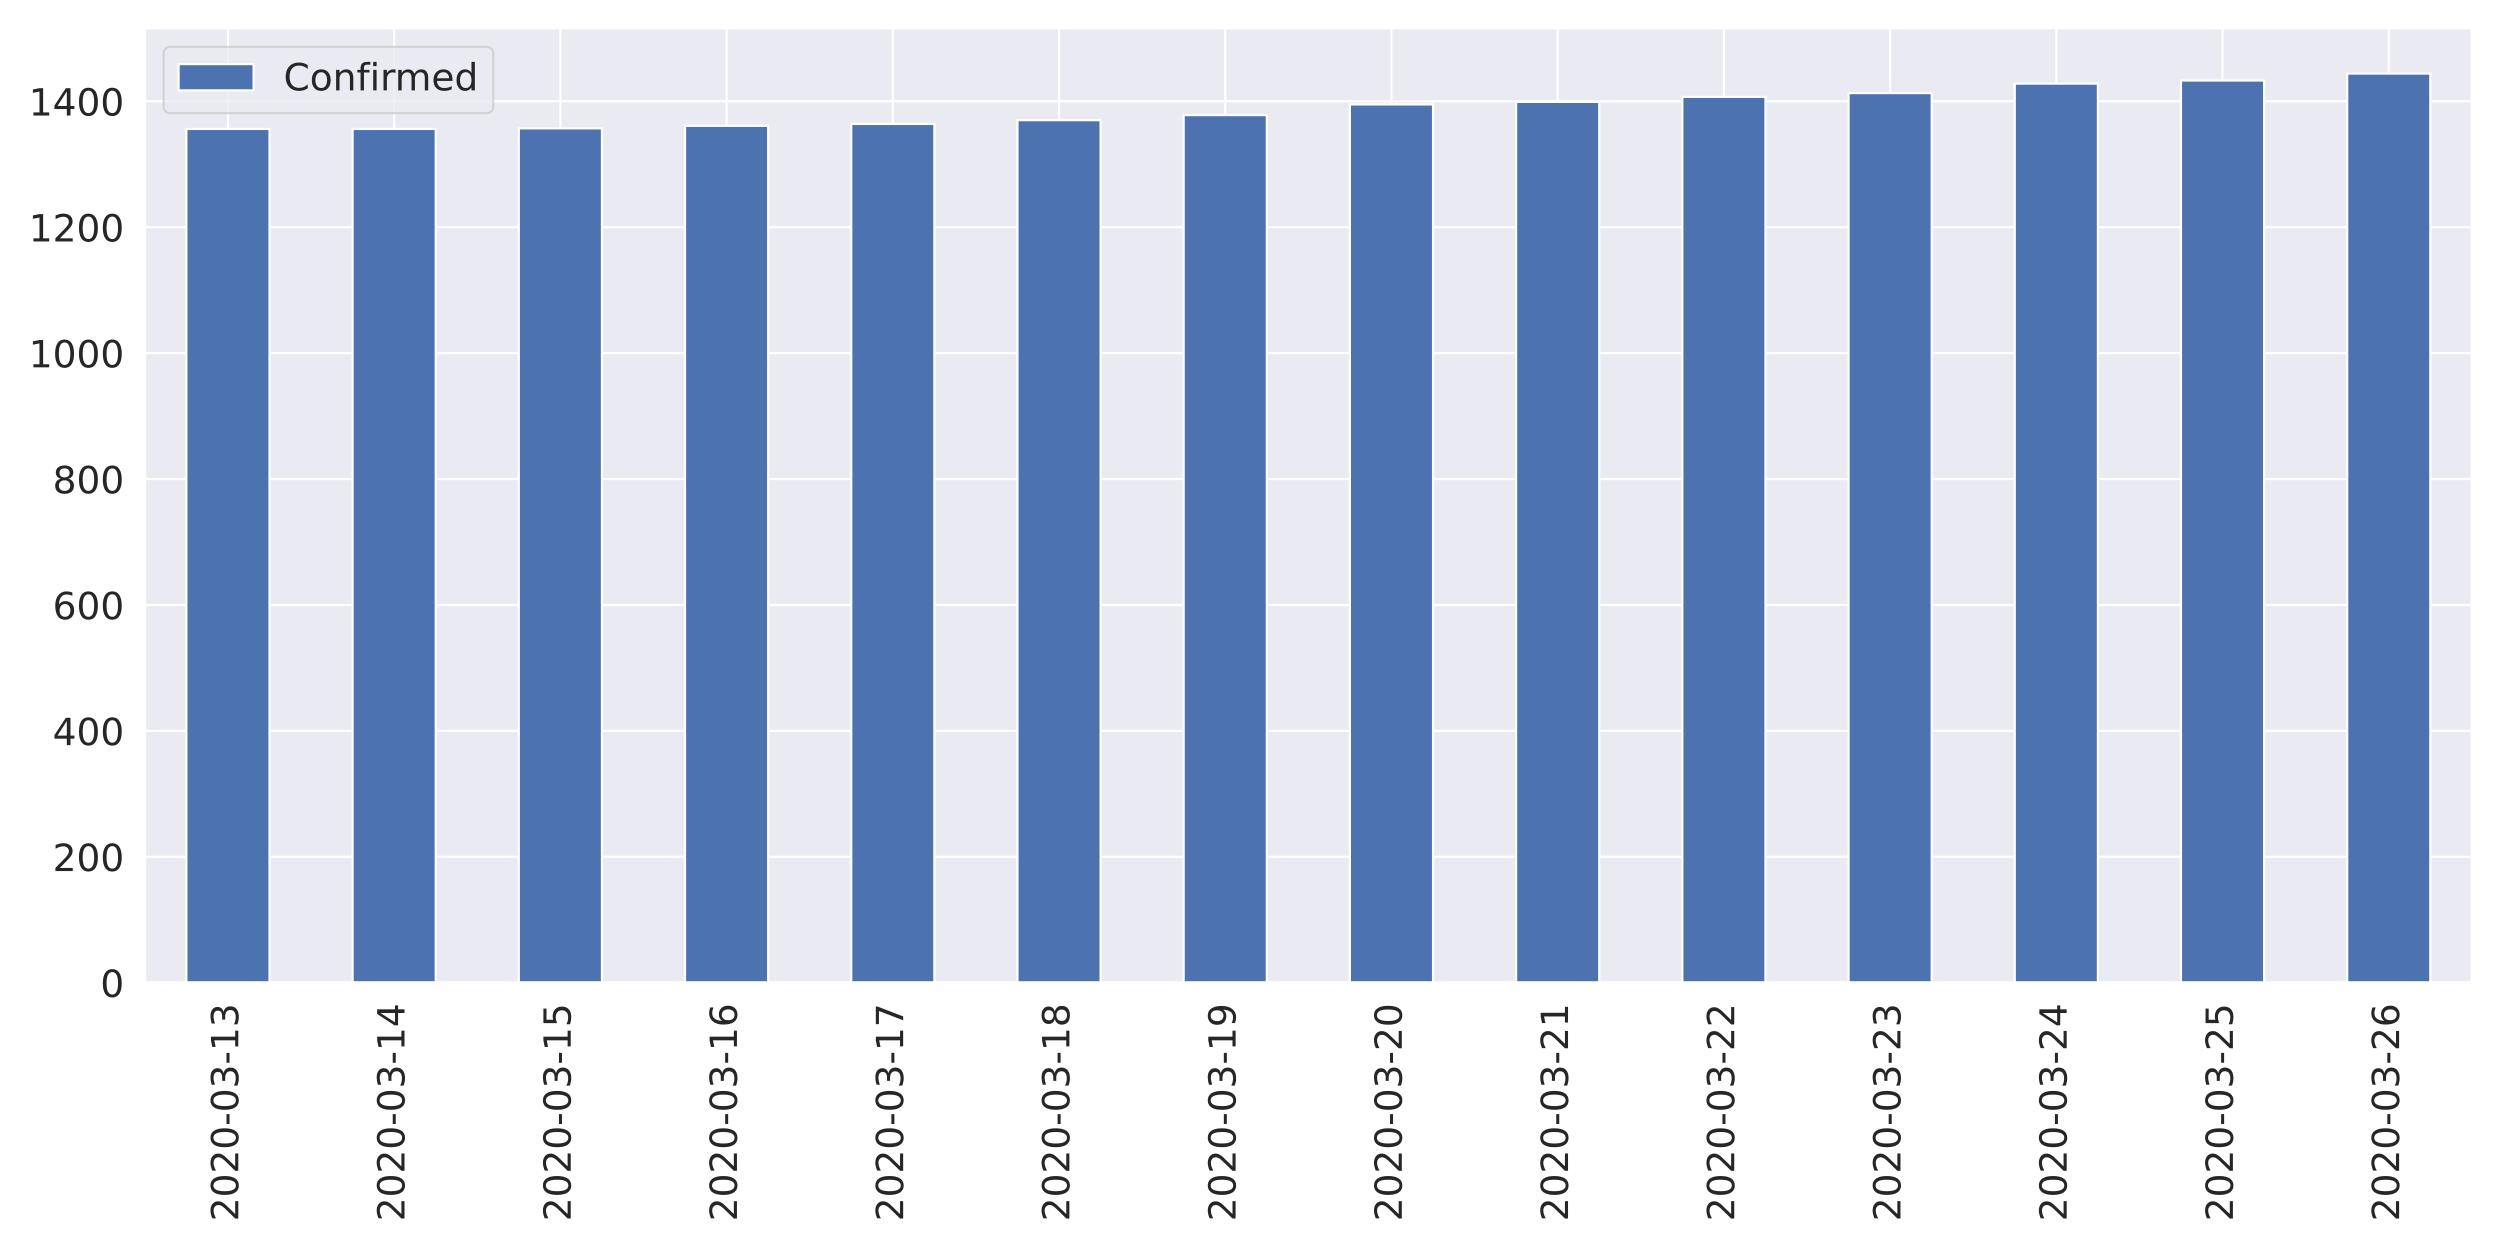
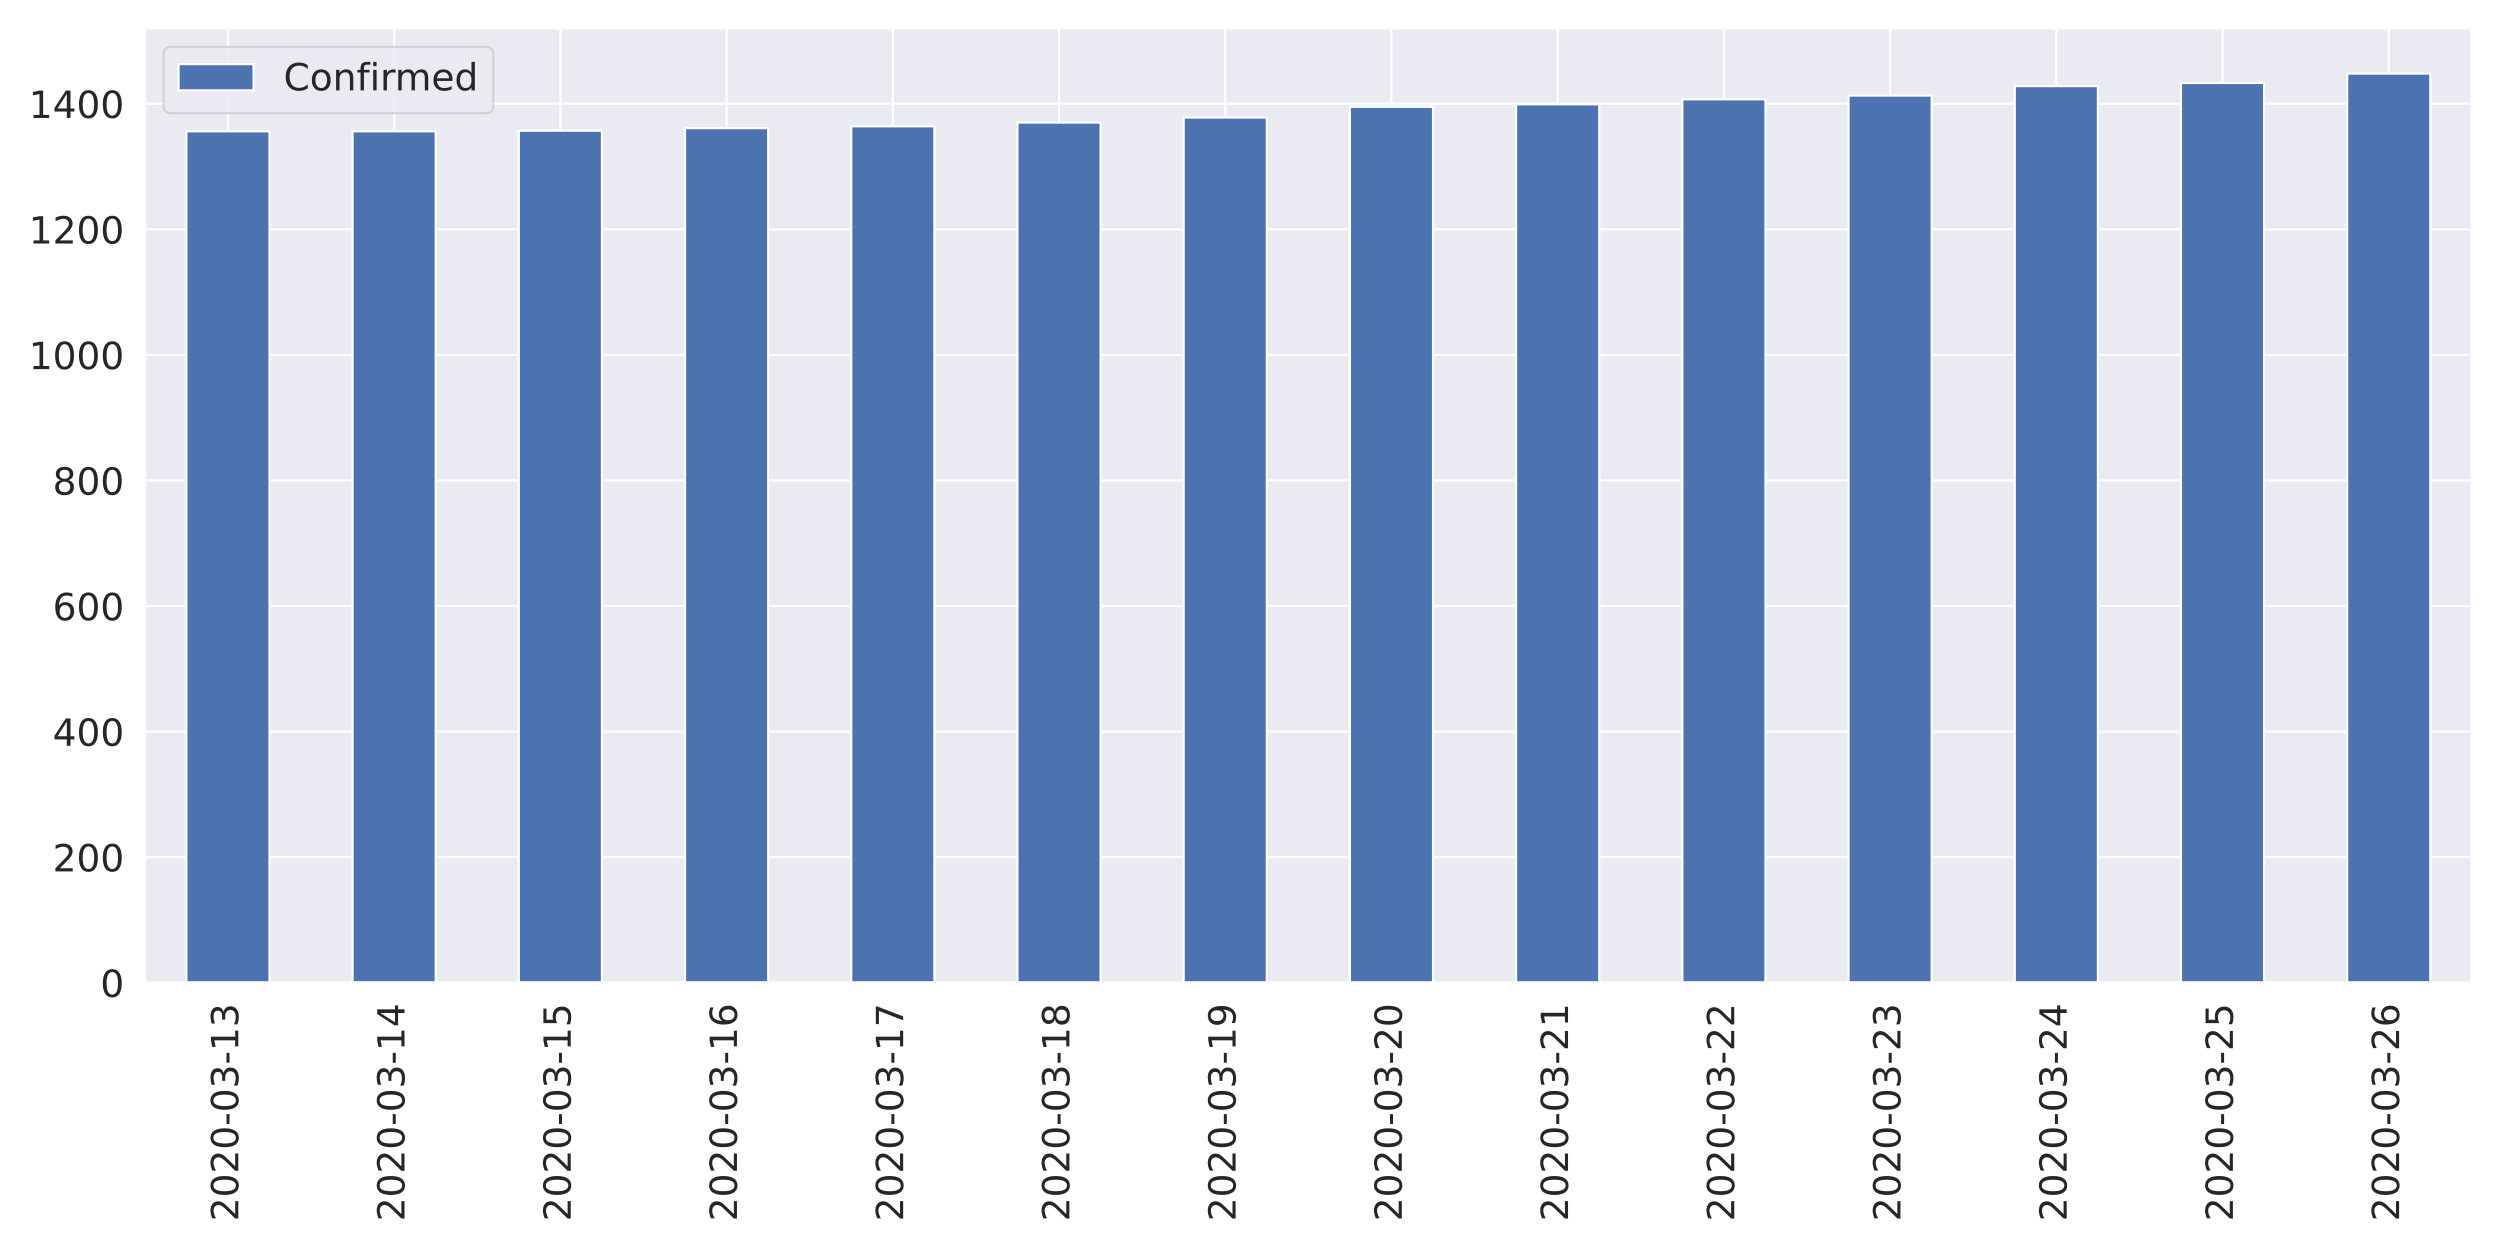
<svg xmlns="http://www.w3.org/2000/svg" xmlns:xlink="http://www.w3.org/1999/xlink" height="576pt" version="1.1" viewBox="0 0 1152 576" width="1152pt">
  <defs>
    <style type="text/css">
*{stroke-linecap:butt;stroke-linejoin:round;}
  </style>
  </defs>
  <g id="figure_1">
    <g id="patch_1">
      <path d="M 0 576  L 1152 576  L 1152 0  L 0 0  z " style="fill:#ffffff;" />
    </g>
    <g id="axes_1">
      <g id="patch_2">
        <path d="M 66.74 452.83  L 1139.04 452.83  L 1139.04 12.96  L 66.74 12.96  z " style="fill:#eaeaf2;" />
      </g>
      <g id="matplotlib.axis_1">
        <g id="xtick_1">
          <g id="line2d_1">
            <path clip-path="url(#p37a62f35dd)" d="M 105.036 452.83  L 105.036 12.96  " style="fill:none;stroke:#ffffff;stroke-linecap:round;" />
          </g>
          <g id="text_1">
            <defs>
              <path d="M 19.188 8.297  L 53.609 8.297  L 53.609 0  L 7.328 0  L 7.328 8.297  Q 12.938 14.109 22.625 23.891  Q 32.328 33.688 34.812 36.531  Q 39.547 41.844 41.422 45.531  Q 43.312 49.219 43.312 52.781  Q 43.312 58.594 39.234 62.25  Q 35.156 65.922 28.609 65.922  Q 23.969 65.922 18.812 64.312  Q 13.672 62.703 7.812 59.422  L 7.812 69.391  Q 13.766 71.781 18.938 73  Q 24.125 74.219 28.422 74.219  Q 39.75 74.219 46.484 68.547  Q 53.219 62.891 53.219 53.422  Q 53.219 48.922 51.531 44.891  Q 49.859 40.875 45.406 35.406  Q 44.188 33.984 37.641 27.219  Q 31.109 20.453 19.188 8.297  z " id="DejaVuSans-50" />
              <path d="M 31.781 66.406  Q 24.172 66.406 20.328 58.906  Q 16.5 51.422 16.5 36.375  Q 16.5 21.391 20.328 13.891  Q 24.172 6.391 31.781 6.391  Q 39.453 6.391 43.281 13.891  Q 47.125 21.391 47.125 36.375  Q 47.125 51.422 43.281 58.906  Q 39.453 66.406 31.781 66.406  z M 31.781 74.219  Q 44.047 74.219 50.516 64.516  Q 56.984 54.828 56.984 36.375  Q 56.984 17.969 50.516 8.266  Q 44.047 -1.422 31.781 -1.422  Q 19.531 -1.422 13.062 8.266  Q 6.594 17.969 6.594 36.375  Q 6.594 54.828 13.062 64.516  Q 19.531 74.219 31.781 74.219  z " id="DejaVuSans-48" />
              <path d="M 4.891 31.391  L 31.203 31.391  L 31.203 23.391  L 4.891 23.391  z " id="DejaVuSans-45" />
              <path d="M 40.578 39.312  Q 47.656 37.797 51.625 33  Q 55.609 28.219 55.609 21.188  Q 55.609 10.406 48.188 4.484  Q 40.766 -1.422 27.094 -1.422  Q 22.516 -1.422 17.656 -0.516  Q 12.797 0.391 7.625 2.203  L 7.625 11.719  Q 11.719 9.328 16.594 8.109  Q 21.484 6.891 26.812 6.891  Q 36.078 6.891 40.938 10.547  Q 45.797 14.203 45.797 21.188  Q 45.797 27.641 41.281 31.266  Q 36.766 34.906 28.719 34.906  L 20.219 34.906  L 20.219 43.016  L 29.109 43.016  Q 36.375 43.016 40.234 45.922  Q 44.094 48.828 44.094 54.297  Q 44.094 59.906 40.109 62.906  Q 36.141 65.922 28.719 65.922  Q 24.656 65.922 20.016 65.031  Q 15.375 64.156 9.812 62.312  L 9.812 71.094  Q 15.438 72.656 20.344 73.438  Q 25.25 74.219 29.594 74.219  Q 40.828 74.219 47.359 69.109  Q 53.906 64.016 53.906 55.328  Q 53.906 49.266 50.438 45.094  Q 46.969 40.922 40.578 39.312  z " id="DejaVuSans-51" />
              <path d="M 12.406 8.297  L 28.516 8.297  L 28.516 63.922  L 10.984 60.406  L 10.984 69.391  L 28.422 72.906  L 38.281 72.906  L 38.281 8.297  L 54.391 8.297  L 54.391 0  L 12.406 0  z " id="DejaVuSans-49" />
            </defs>
            <g style="fill:#262626;" transform="translate(109.8046 562.7538)rotate(-90)scale(0.1728 -0.1728)">
              <use xlink:href="#DejaVuSans-50" />
              <use x="63.623" xlink:href="#DejaVuSans-48" />
              <use x="127.246" xlink:href="#DejaVuSans-50" />
              <use x="190.869" xlink:href="#DejaVuSans-48" />
              <use x="254.492" xlink:href="#DejaVuSans-45" />
              <use x="290.576" xlink:href="#DejaVuSans-48" />
              <use x="354.199" xlink:href="#DejaVuSans-51" />
              <use x="417.822" xlink:href="#DejaVuSans-45" />
              <use x="453.906" xlink:href="#DejaVuSans-49" />
              <use x="517.529" xlink:href="#DejaVuSans-51" />
            </g>
          </g>
        </g>
        <g id="xtick_2">
          <g id="line2d_2">
            <path clip-path="url(#p37a62f35dd)" d="M 181.629 452.83  L 181.629 12.96  " style="fill:none;stroke:#ffffff;stroke-linecap:round;" />
          </g>
          <g id="text_2">
            <defs>
              <path d="M 37.797 64.312  L 12.891 25.391  L 37.797 25.391  z M 35.203 72.906  L 47.609 72.906  L 47.609 25.391  L 58.016 25.391  L 58.016 17.188  L 47.609 17.188  L 47.609 0  L 37.797 0  L 37.797 17.188  L 4.891 17.188  L 4.891 26.703  z " id="DejaVuSans-52" />
            </defs>
            <g style="fill:#262626;" transform="translate(186.3975 562.7538)rotate(-90)scale(0.1728 -0.1728)">
              <use xlink:href="#DejaVuSans-50" />
              <use x="63.623" xlink:href="#DejaVuSans-48" />
              <use x="127.246" xlink:href="#DejaVuSans-50" />
              <use x="190.869" xlink:href="#DejaVuSans-48" />
              <use x="254.492" xlink:href="#DejaVuSans-45" />
              <use x="290.576" xlink:href="#DejaVuSans-48" />
              <use x="354.199" xlink:href="#DejaVuSans-51" />
              <use x="417.822" xlink:href="#DejaVuSans-45" />
              <use x="453.906" xlink:href="#DejaVuSans-49" />
              <use x="517.529" xlink:href="#DejaVuSans-52" />
            </g>
          </g>
        </g>
        <g id="xtick_3">
          <g id="line2d_3">
            <path clip-path="url(#p37a62f35dd)" d="M 258.222 452.83  L 258.222 12.96  " style="fill:none;stroke:#ffffff;stroke-linecap:round;" />
          </g>
          <g id="text_3">
            <defs>
              <path d="M 10.797 72.906  L 49.516 72.906  L 49.516 64.594  L 19.828 64.594  L 19.828 46.734  Q 21.969 47.469 24.109 47.828  Q 26.266 48.188 28.422 48.188  Q 40.625 48.188 47.75 41.5  Q 54.891 34.812 54.891 23.391  Q 54.891 11.625 47.562 5.094  Q 40.234 -1.422 26.906 -1.422  Q 22.312 -1.422 17.547 -0.641  Q 12.797 0.141 7.719 1.703  L 7.719 11.625  Q 12.109 9.234 16.797 8.062  Q 21.484 6.891 26.703 6.891  Q 35.156 6.891 40.078 11.328  Q 45.016 15.766 45.016 23.391  Q 45.016 31 40.078 35.438  Q 35.156 39.891 26.703 39.891  Q 22.75 39.891 18.812 39.016  Q 14.891 38.141 10.797 36.281  z " id="DejaVuSans-53" />
            </defs>
            <g style="fill:#262626;" transform="translate(262.9903 562.7538)rotate(-90)scale(0.1728 -0.1728)">
              <use xlink:href="#DejaVuSans-50" />
              <use x="63.623" xlink:href="#DejaVuSans-48" />
              <use x="127.246" xlink:href="#DejaVuSans-50" />
              <use x="190.869" xlink:href="#DejaVuSans-48" />
              <use x="254.492" xlink:href="#DejaVuSans-45" />
              <use x="290.576" xlink:href="#DejaVuSans-48" />
              <use x="354.199" xlink:href="#DejaVuSans-51" />
              <use x="417.822" xlink:href="#DejaVuSans-45" />
              <use x="453.906" xlink:href="#DejaVuSans-49" />
              <use x="517.529" xlink:href="#DejaVuSans-53" />
            </g>
          </g>
        </g>
        <g id="xtick_4">
          <g id="line2d_4">
            <path clip-path="url(#p37a62f35dd)" d="M 334.815 452.83  L 334.815 12.96  " style="fill:none;stroke:#ffffff;stroke-linecap:round;" />
          </g>
          <g id="text_4">
            <defs>
              <path d="M 33.016 40.375  Q 26.375 40.375 22.484 35.828  Q 18.609 31.297 18.609 23.391  Q 18.609 15.531 22.484 10.953  Q 26.375 6.391 33.016 6.391  Q 39.656 6.391 43.531 10.953  Q 47.406 15.531 47.406 23.391  Q 47.406 31.297 43.531 35.828  Q 39.656 40.375 33.016 40.375  z M 52.594 71.297  L 52.594 62.312  Q 48.875 64.062 45.094 64.984  Q 41.312 65.922 37.594 65.922  Q 27.828 65.922 22.672 59.328  Q 17.531 52.734 16.797 39.406  Q 19.672 43.656 24.016 45.922  Q 28.375 48.188 33.594 48.188  Q 44.578 48.188 50.953 41.516  Q 57.328 34.859 57.328 23.391  Q 57.328 12.156 50.688 5.359  Q 44.047 -1.422 33.016 -1.422  Q 20.359 -1.422 13.672 8.266  Q 6.984 17.969 6.984 36.375  Q 6.984 53.656 15.188 63.938  Q 23.391 74.219 37.203 74.219  Q 40.922 74.219 44.703 73.484  Q 48.484 72.75 52.594 71.297  z " id="DejaVuSans-54" />
            </defs>
            <g style="fill:#262626;" transform="translate(339.5832 562.7538)rotate(-90)scale(0.1728 -0.1728)">
              <use xlink:href="#DejaVuSans-50" />
              <use x="63.623" xlink:href="#DejaVuSans-48" />
              <use x="127.246" xlink:href="#DejaVuSans-50" />
              <use x="190.869" xlink:href="#DejaVuSans-48" />
              <use x="254.492" xlink:href="#DejaVuSans-45" />
              <use x="290.576" xlink:href="#DejaVuSans-48" />
              <use x="354.199" xlink:href="#DejaVuSans-51" />
              <use x="417.822" xlink:href="#DejaVuSans-45" />
              <use x="453.906" xlink:href="#DejaVuSans-49" />
              <use x="517.529" xlink:href="#DejaVuSans-54" />
            </g>
          </g>
        </g>
        <g id="xtick_5">
          <g id="line2d_5">
            <path clip-path="url(#p37a62f35dd)" d="M 411.408 452.83  L 411.408 12.96  " style="fill:none;stroke:#ffffff;stroke-linecap:round;" />
          </g>
          <g id="text_5">
            <defs>
              <path d="M 8.203 72.906  L 55.078 72.906  L 55.078 68.703  L 28.609 0  L 18.312 0  L 43.219 64.594  L 8.203 64.594  z " id="DejaVuSans-55" />
            </defs>
            <g style="fill:#262626;" transform="translate(416.1761 562.7538)rotate(-90)scale(0.1728 -0.1728)">
              <use xlink:href="#DejaVuSans-50" />
              <use x="63.623" xlink:href="#DejaVuSans-48" />
              <use x="127.246" xlink:href="#DejaVuSans-50" />
              <use x="190.869" xlink:href="#DejaVuSans-48" />
              <use x="254.492" xlink:href="#DejaVuSans-45" />
              <use x="290.576" xlink:href="#DejaVuSans-48" />
              <use x="354.199" xlink:href="#DejaVuSans-51" />
              <use x="417.822" xlink:href="#DejaVuSans-45" />
              <use x="453.906" xlink:href="#DejaVuSans-49" />
              <use x="517.529" xlink:href="#DejaVuSans-55" />
            </g>
          </g>
        </g>
        <g id="xtick_6">
          <g id="line2d_6">
            <path clip-path="url(#p37a62f35dd)" d="M 488.001 452.83  L 488.001 12.96  " style="fill:none;stroke:#ffffff;stroke-linecap:round;" />
          </g>
          <g id="text_6">
            <defs>
              <path d="M 31.781 34.625  Q 24.75 34.625 20.719 30.859  Q 16.703 27.094 16.703 20.516  Q 16.703 13.922 20.719 10.156  Q 24.75 6.391 31.781 6.391  Q 38.812 6.391 42.859 10.172  Q 46.922 13.969 46.922 20.516  Q 46.922 27.094 42.891 30.859  Q 38.875 34.625 31.781 34.625  z M 21.922 38.812  Q 15.578 40.375 12.031 44.719  Q 8.5 49.078 8.5 55.328  Q 8.5 64.062 14.719 69.141  Q 20.953 74.219 31.781 74.219  Q 42.672 74.219 48.875 69.141  Q 55.078 64.062 55.078 55.328  Q 55.078 49.078 51.531 44.719  Q 48 40.375 41.703 38.812  Q 48.828 37.156 52.797 32.312  Q 56.781 27.484 56.781 20.516  Q 56.781 9.906 50.312 4.234  Q 43.844 -1.422 31.781 -1.422  Q 19.734 -1.422 13.25 4.234  Q 6.781 9.906 6.781 20.516  Q 6.781 27.484 10.781 32.312  Q 14.797 37.156 21.922 38.812  z M 18.312 54.391  Q 18.312 48.734 21.844 45.562  Q 25.391 42.391 31.781 42.391  Q 38.141 42.391 41.719 45.562  Q 45.312 48.734 45.312 54.391  Q 45.312 60.062 41.719 63.234  Q 38.141 66.406 31.781 66.406  Q 25.391 66.406 21.844 63.234  Q 18.312 60.062 18.312 54.391  z " id="DejaVuSans-56" />
            </defs>
            <g style="fill:#262626;" transform="translate(492.7689 562.7538)rotate(-90)scale(0.1728 -0.1728)">
              <use xlink:href="#DejaVuSans-50" />
              <use x="63.623" xlink:href="#DejaVuSans-48" />
              <use x="127.246" xlink:href="#DejaVuSans-50" />
              <use x="190.869" xlink:href="#DejaVuSans-48" />
              <use x="254.492" xlink:href="#DejaVuSans-45" />
              <use x="290.576" xlink:href="#DejaVuSans-48" />
              <use x="354.199" xlink:href="#DejaVuSans-51" />
              <use x="417.822" xlink:href="#DejaVuSans-45" />
              <use x="453.906" xlink:href="#DejaVuSans-49" />
              <use x="517.529" xlink:href="#DejaVuSans-56" />
            </g>
          </g>
        </g>
        <g id="xtick_7">
          <g id="line2d_7">
            <path clip-path="url(#p37a62f35dd)" d="M 564.594 452.83  L 564.594 12.96  " style="fill:none;stroke:#ffffff;stroke-linecap:round;" />
          </g>
          <g id="text_7">
            <defs>
              <path d="M 10.984 1.516  L 10.984 10.5  Q 14.703 8.734 18.5 7.812  Q 22.312 6.891 25.984 6.891  Q 35.75 6.891 40.891 13.453  Q 46.047 20.016 46.781 33.406  Q 43.953 29.203 39.594 26.953  Q 35.25 24.703 29.984 24.703  Q 19.047 24.703 12.672 31.312  Q 6.297 37.938 6.297 49.422  Q 6.297 60.641 12.938 67.422  Q 19.578 74.219 30.609 74.219  Q 43.266 74.219 49.922 64.516  Q 56.594 54.828 56.594 36.375  Q 56.594 19.141 48.406 8.859  Q 40.234 -1.422 26.422 -1.422  Q 22.703 -1.422 18.891 -0.688  Q 15.094 0.047 10.984 1.516  z M 30.609 32.422  Q 37.25 32.422 41.125 36.953  Q 45.016 41.5 45.016 49.422  Q 45.016 57.281 41.125 61.844  Q 37.25 66.406 30.609 66.406  Q 23.969 66.406 20.094 61.844  Q 16.219 57.281 16.219 49.422  Q 16.219 41.5 20.094 36.953  Q 23.969 32.422 30.609 32.422  z " id="DejaVuSans-57" />
            </defs>
            <g style="fill:#262626;" transform="translate(569.3618 562.7538)rotate(-90)scale(0.1728 -0.1728)">
              <use xlink:href="#DejaVuSans-50" />
              <use x="63.623" xlink:href="#DejaVuSans-48" />
              <use x="127.246" xlink:href="#DejaVuSans-50" />
              <use x="190.869" xlink:href="#DejaVuSans-48" />
              <use x="254.492" xlink:href="#DejaVuSans-45" />
              <use x="290.576" xlink:href="#DejaVuSans-48" />
              <use x="354.199" xlink:href="#DejaVuSans-51" />
              <use x="417.822" xlink:href="#DejaVuSans-45" />
              <use x="453.906" xlink:href="#DejaVuSans-49" />
              <use x="517.529" xlink:href="#DejaVuSans-57" />
            </g>
          </g>
        </g>
        <g id="xtick_8">
          <g id="line2d_8">
            <path clip-path="url(#p37a62f35dd)" d="M 641.186 452.83  L 641.186 12.96  " style="fill:none;stroke:#ffffff;stroke-linecap:round;" />
          </g>
          <g id="text_8">
            <g style="fill:#262626;" transform="translate(645.9546 562.7538)rotate(-90)scale(0.1728 -0.1728)">
              <use xlink:href="#DejaVuSans-50" />
              <use x="63.623" xlink:href="#DejaVuSans-48" />
              <use x="127.246" xlink:href="#DejaVuSans-50" />
              <use x="190.869" xlink:href="#DejaVuSans-48" />
              <use x="254.492" xlink:href="#DejaVuSans-45" />
              <use x="290.576" xlink:href="#DejaVuSans-48" />
              <use x="354.199" xlink:href="#DejaVuSans-51" />
              <use x="417.822" xlink:href="#DejaVuSans-45" />
              <use x="453.906" xlink:href="#DejaVuSans-50" />
              <use x="517.529" xlink:href="#DejaVuSans-48" />
            </g>
          </g>
        </g>
        <g id="xtick_9">
          <g id="line2d_9">
            <path clip-path="url(#p37a62f35dd)" d="M 717.779 452.83  L 717.779 12.96  " style="fill:none;stroke:#ffffff;stroke-linecap:round;" />
          </g>
          <g id="text_9">
            <g style="fill:#262626;" transform="translate(722.5475 562.7538)rotate(-90)scale(0.1728 -0.1728)">
              <use xlink:href="#DejaVuSans-50" />
              <use x="63.623" xlink:href="#DejaVuSans-48" />
              <use x="127.246" xlink:href="#DejaVuSans-50" />
              <use x="190.869" xlink:href="#DejaVuSans-48" />
              <use x="254.492" xlink:href="#DejaVuSans-45" />
              <use x="290.576" xlink:href="#DejaVuSans-48" />
              <use x="354.199" xlink:href="#DejaVuSans-51" />
              <use x="417.822" xlink:href="#DejaVuSans-45" />
              <use x="453.906" xlink:href="#DejaVuSans-50" />
              <use x="517.529" xlink:href="#DejaVuSans-49" />
            </g>
          </g>
        </g>
        <g id="xtick_10">
          <g id="line2d_10">
            <path clip-path="url(#p37a62f35dd)" d="M 794.372 452.83  L 794.372 12.96  " style="fill:none;stroke:#ffffff;stroke-linecap:round;" />
          </g>
          <g id="text_10">
            <g style="fill:#262626;" transform="translate(799.1403 562.7538)rotate(-90)scale(0.1728 -0.1728)">
              <use xlink:href="#DejaVuSans-50" />
              <use x="63.623" xlink:href="#DejaVuSans-48" />
              <use x="127.246" xlink:href="#DejaVuSans-50" />
              <use x="190.869" xlink:href="#DejaVuSans-48" />
              <use x="254.492" xlink:href="#DejaVuSans-45" />
              <use x="290.576" xlink:href="#DejaVuSans-48" />
              <use x="354.199" xlink:href="#DejaVuSans-51" />
              <use x="417.822" xlink:href="#DejaVuSans-45" />
              <use x="453.906" xlink:href="#DejaVuSans-50" />
              <use x="517.529" xlink:href="#DejaVuSans-50" />
            </g>
          </g>
        </g>
        <g id="xtick_11">
          <g id="line2d_11">
            <path clip-path="url(#p37a62f35dd)" d="M 870.965 452.83  L 870.965 12.96  " style="fill:none;stroke:#ffffff;stroke-linecap:round;" />
          </g>
          <g id="text_11">
            <g style="fill:#262626;" transform="translate(875.7332 562.7538)rotate(-90)scale(0.1728 -0.1728)">
              <use xlink:href="#DejaVuSans-50" />
              <use x="63.623" xlink:href="#DejaVuSans-48" />
              <use x="127.246" xlink:href="#DejaVuSans-50" />
              <use x="190.869" xlink:href="#DejaVuSans-48" />
              <use x="254.492" xlink:href="#DejaVuSans-45" />
              <use x="290.576" xlink:href="#DejaVuSans-48" />
              <use x="354.199" xlink:href="#DejaVuSans-51" />
              <use x="417.822" xlink:href="#DejaVuSans-45" />
              <use x="453.906" xlink:href="#DejaVuSans-50" />
              <use x="517.529" xlink:href="#DejaVuSans-51" />
            </g>
          </g>
        </g>
        <g id="xtick_12">
          <g id="line2d_12">
            <path clip-path="url(#p37a62f35dd)" d="M 947.558 452.83  L 947.558 12.96  " style="fill:none;stroke:#ffffff;stroke-linecap:round;" />
          </g>
          <g id="text_12">
            <g style="fill:#262626;" transform="translate(952.3261 562.7538)rotate(-90)scale(0.1728 -0.1728)">
              <use xlink:href="#DejaVuSans-50" />
              <use x="63.623" xlink:href="#DejaVuSans-48" />
              <use x="127.246" xlink:href="#DejaVuSans-50" />
              <use x="190.869" xlink:href="#DejaVuSans-48" />
              <use x="254.492" xlink:href="#DejaVuSans-45" />
              <use x="290.576" xlink:href="#DejaVuSans-48" />
              <use x="354.199" xlink:href="#DejaVuSans-51" />
              <use x="417.822" xlink:href="#DejaVuSans-45" />
              <use x="453.906" xlink:href="#DejaVuSans-50" />
              <use x="517.529" xlink:href="#DejaVuSans-52" />
            </g>
          </g>
        </g>
        <g id="xtick_13">
          <g id="line2d_13">
            <path clip-path="url(#p37a62f35dd)" d="M 1024.151 452.83  L 1024.151 12.96  " style="fill:none;stroke:#ffffff;stroke-linecap:round;" />
          </g>
          <g id="text_13">
            <g style="fill:#262626;" transform="translate(1028.919 562.7538)rotate(-90)scale(0.1728 -0.1728)">
              <use xlink:href="#DejaVuSans-50" />
              <use x="63.623" xlink:href="#DejaVuSans-48" />
              <use x="127.246" xlink:href="#DejaVuSans-50" />
              <use x="190.869" xlink:href="#DejaVuSans-48" />
              <use x="254.492" xlink:href="#DejaVuSans-45" />
              <use x="290.576" xlink:href="#DejaVuSans-48" />
              <use x="354.199" xlink:href="#DejaVuSans-51" />
              <use x="417.822" xlink:href="#DejaVuSans-45" />
              <use x="453.906" xlink:href="#DejaVuSans-50" />
              <use x="517.529" xlink:href="#DejaVuSans-53" />
            </g>
          </g>
        </g>
        <g id="xtick_14">
          <g id="line2d_14">
            <path clip-path="url(#p37a62f35dd)" d="M 1100.744 452.83  L 1100.744 12.96  " style="fill:none;stroke:#ffffff;stroke-linecap:round;" />
          </g>
          <g id="text_14">
            <g style="fill:#262626;" transform="translate(1105.512 562.7538)rotate(-90)scale(0.1728 -0.1728)">
              <use xlink:href="#DejaVuSans-50" />
              <use x="63.623" xlink:href="#DejaVuSans-48" />
              <use x="127.246" xlink:href="#DejaVuSans-50" />
              <use x="190.869" xlink:href="#DejaVuSans-48" />
              <use x="254.492" xlink:href="#DejaVuSans-45" />
              <use x="290.576" xlink:href="#DejaVuSans-48" />
              <use x="354.199" xlink:href="#DejaVuSans-51" />
              <use x="417.822" xlink:href="#DejaVuSans-45" />
              <use x="453.906" xlink:href="#DejaVuSans-50" />
              <use x="517.529" xlink:href="#DejaVuSans-54" />
            </g>
          </g>
        </g>
      </g>
      <g id="matplotlib.axis_2">
        <g id="ytick_1">
          <g id="line2d_15">
            <path clip-path="url(#p37a62f35dd)" d="M 66.74 452.83  L 1139.04 452.83  " style="fill:none;stroke:#ffffff;stroke-linecap:round;" />
          </g>
          <g id="text_15">
            <g style="fill:#262626;" transform="translate(46.2456 459.3951)scale(0.1728 -0.1728)">
              <use xlink:href="#DejaVuSans-48" />
            </g>
          </g>
        </g>
        <g id="ytick_2">
          <g id="line2d_16">
-             <path clip-path="url(#p37a62f35dd)" d="M 66.74 394.807  L 1139.04 394.807  " style="fill:none;stroke:#ffffff;stroke-linecap:round;" />
+             <path clip-path="url(#p37a62f35dd)" d="M 66.74 394.968  L 1139.04 394.968  " style="fill:none;stroke:#ffffff;stroke-linecap:round;" />
          </g>
          <g id="text_16">
-             <g style="fill:#262626;" transform="translate(24.2568 401.3724)scale(0.1728 -0.1728)">
+             <g style="fill:#262626;" transform="translate(24.2568 401.5326)scale(0.1728 -0.1728)">
              <use xlink:href="#DejaVuSans-50" />
              <use x="63.623" xlink:href="#DejaVuSans-48" />
              <use x="127.246" xlink:href="#DejaVuSans-48" />
            </g>
          </g>
        </g>
        <g id="ytick_3">
          <g id="line2d_17">
-             <path clip-path="url(#p37a62f35dd)" d="M 66.74 336.785  L 1139.04 336.785  " style="fill:none;stroke:#ffffff;stroke-linecap:round;" />
+             <path clip-path="url(#p37a62f35dd)" d="M 66.74 337.105  L 1139.04 337.105  " style="fill:none;stroke:#ffffff;stroke-linecap:round;" />
          </g>
          <g id="text_17">
-             <g style="fill:#262626;" transform="translate(24.2568 343.3497)scale(0.1728 -0.1728)">
+             <g style="fill:#262626;" transform="translate(24.2568 343.6702)scale(0.1728 -0.1728)">
              <use xlink:href="#DejaVuSans-52" />
              <use x="63.623" xlink:href="#DejaVuSans-48" />
              <use x="127.246" xlink:href="#DejaVuSans-48" />
            </g>
          </g>
        </g>
        <g id="ytick_4">
          <g id="line2d_18">
-             <path clip-path="url(#p37a62f35dd)" d="M 66.74 278.762  L 1139.04 278.762  " style="fill:none;stroke:#ffffff;stroke-linecap:round;" />
+             <path clip-path="url(#p37a62f35dd)" d="M 66.74 279.243  L 1139.04 279.243  " style="fill:none;stroke:#ffffff;stroke-linecap:round;" />
          </g>
          <g id="text_18">
-             <g style="fill:#262626;" transform="translate(24.2568 285.327)scale(0.1728 -0.1728)">
+             <g style="fill:#262626;" transform="translate(24.2568 285.8078)scale(0.1728 -0.1728)">
              <use xlink:href="#DejaVuSans-54" />
              <use x="63.623" xlink:href="#DejaVuSans-48" />
              <use x="127.246" xlink:href="#DejaVuSans-48" />
            </g>
          </g>
        </g>
        <g id="ytick_5">
          <g id="line2d_19">
-             <path clip-path="url(#p37a62f35dd)" d="M 66.74 220.739  L 1139.04 220.739  " style="fill:none;stroke:#ffffff;stroke-linecap:round;" />
+             <path clip-path="url(#p37a62f35dd)" d="M 66.74 221.38  L 1139.04 221.38  " style="fill:none;stroke:#ffffff;stroke-linecap:round;" />
          </g>
          <g id="text_19">
-             <g style="fill:#262626;" transform="translate(24.2568 227.3043)scale(0.1728 -0.1728)">
+             <g style="fill:#262626;" transform="translate(24.2568 227.9454)scale(0.1728 -0.1728)">
              <use xlink:href="#DejaVuSans-56" />
              <use x="63.623" xlink:href="#DejaVuSans-48" />
              <use x="127.246" xlink:href="#DejaVuSans-48" />
            </g>
          </g>
        </g>
        <g id="ytick_6">
          <g id="line2d_20">
-             <path clip-path="url(#p37a62f35dd)" d="M 66.74 162.717  L 1139.04 162.717  " style="fill:none;stroke:#ffffff;stroke-linecap:round;" />
+             <path clip-path="url(#p37a62f35dd)" d="M 66.74 163.518  L 1139.04 163.518  " style="fill:none;stroke:#ffffff;stroke-linecap:round;" />
          </g>
          <g id="text_20">
-             <g style="fill:#262626;" transform="translate(13.2624 169.2816)scale(0.1728 -0.1728)">
+             <g style="fill:#262626;" transform="translate(13.2624 170.083)scale(0.1728 -0.1728)">
              <use xlink:href="#DejaVuSans-49" />
              <use x="63.623" xlink:href="#DejaVuSans-48" />
              <use x="127.246" xlink:href="#DejaVuSans-48" />
              <use x="190.869" xlink:href="#DejaVuSans-48" />
            </g>
          </g>
        </g>
        <g id="ytick_7">
          <g id="line2d_21">
-             <path clip-path="url(#p37a62f35dd)" d="M 66.74 104.694  L 1139.04 104.694  " style="fill:none;stroke:#ffffff;stroke-linecap:round;" />
+             <path clip-path="url(#p37a62f35dd)" d="M 66.74 105.656  L 1139.04 105.656  " style="fill:none;stroke:#ffffff;stroke-linecap:round;" />
          </g>
          <g id="text_21">
-             <g style="fill:#262626;" transform="translate(13.2624 111.2589)scale(0.1728 -0.1728)">
+             <g style="fill:#262626;" transform="translate(13.2624 112.2206)scale(0.1728 -0.1728)">
              <use xlink:href="#DejaVuSans-49" />
              <use x="63.623" xlink:href="#DejaVuSans-50" />
              <use x="127.246" xlink:href="#DejaVuSans-48" />
              <use x="190.869" xlink:href="#DejaVuSans-48" />
            </g>
          </g>
        </g>
        <g id="ytick_8">
          <g id="line2d_22">
-             <path clip-path="url(#p37a62f35dd)" d="M 66.74 46.671  L 1139.04 46.671  " style="fill:none;stroke:#ffffff;stroke-linecap:round;" />
+             <path clip-path="url(#p37a62f35dd)" d="M 66.74 47.793  L 1139.04 47.793  " style="fill:none;stroke:#ffffff;stroke-linecap:round;" />
          </g>
          <g id="text_22">
-             <g style="fill:#262626;" transform="translate(13.2624 53.23623)scale(0.1728 -0.1728)">
+             <g style="fill:#262626;" transform="translate(13.2624 54.35822)scale(0.1728 -0.1728)">
              <use xlink:href="#DejaVuSans-49" />
              <use x="63.623" xlink:href="#DejaVuSans-52" />
              <use x="127.246" xlink:href="#DejaVuSans-48" />
              <use x="190.869" xlink:href="#DejaVuSans-48" />
            </g>
          </g>
        </g>
      </g>
      <g id="patch_3">
-         <path clip-path="url(#p37a62f35dd)" d="M 85.888 452.83  L 124.185 452.83  L 124.185 59.436  L 85.888 59.436  z " style="fill:#4c72b0;stroke:#ffffff;stroke-linejoin:miter;" />
+         <path clip-path="url(#p37a62f35dd)" d="M 85.888 452.83  L 124.185 452.83  L 124.185 60.523  L 85.888 60.523  z " style="fill:#4c72b0;stroke:#ffffff;stroke-linejoin:miter;" />
      </g>
      <g id="patch_4">
-         <path clip-path="url(#p37a62f35dd)" d="M 162.481 452.83  L 200.778 452.83  L 200.778 59.436  L 162.481 59.436  z " style="fill:#4c72b0;stroke:#ffffff;stroke-linejoin:miter;" />
+         <path clip-path="url(#p37a62f35dd)" d="M 162.481 452.83  L 200.778 452.83  L 200.778 60.523  L 162.481 60.523  z " style="fill:#4c72b0;stroke:#ffffff;stroke-linejoin:miter;" />
      </g>
      <g id="patch_5">
-         <path clip-path="url(#p37a62f35dd)" d="M 239.074 452.83  L 277.37 452.83  L 277.37 59.146  L 239.074 59.146  z " style="fill:#4c72b0;stroke:#ffffff;stroke-linejoin:miter;" />
+         <path clip-path="url(#p37a62f35dd)" d="M 239.074 452.83  L 277.37 452.83  L 277.37 60.234  L 239.074 60.234  z " style="fill:#4c72b0;stroke:#ffffff;stroke-linejoin:miter;" />
      </g>
      <g id="patch_6">
-         <path clip-path="url(#p37a62f35dd)" d="M 315.667 452.83  L 353.963 452.83  L 353.963 57.986  L 315.667 57.986  z " style="fill:#4c72b0;stroke:#ffffff;stroke-linejoin:miter;" />
+         <path clip-path="url(#p37a62f35dd)" d="M 315.667 452.83  L 353.963 452.83  L 353.963 59.076  L 315.667 59.076  z " style="fill:#4c72b0;stroke:#ffffff;stroke-linejoin:miter;" />
      </g>
      <g id="patch_7">
-         <path clip-path="url(#p37a62f35dd)" d="M 392.26 452.83  L 430.556 452.83  L 430.556 57.115  L 392.26 57.115  z " style="fill:#4c72b0;stroke:#ffffff;stroke-linejoin:miter;" />
+         <path clip-path="url(#p37a62f35dd)" d="M 392.26 452.83  L 430.556 452.83  L 430.556 58.208  L 392.26 58.208  z " style="fill:#4c72b0;stroke:#ffffff;stroke-linejoin:miter;" />
      </g>
      <g id="patch_8">
-         <path clip-path="url(#p37a62f35dd)" d="M 468.853 452.83  L 507.149 452.83  L 507.149 55.375  L 468.853 55.375  z " style="fill:#4c72b0;stroke:#ffffff;stroke-linejoin:miter;" />
+         <path clip-path="url(#p37a62f35dd)" d="M 468.853 452.83  L 507.149 452.83  L 507.149 56.473  L 468.853 56.473  z " style="fill:#4c72b0;stroke:#ffffff;stroke-linejoin:miter;" />
      </g>
      <g id="patch_9">
-         <path clip-path="url(#p37a62f35dd)" d="M 545.445 452.83  L 583.742 452.83  L 583.742 53.054  L 545.445 53.054  z " style="fill:#4c72b0;stroke:#ffffff;stroke-linejoin:miter;" />
+         <path clip-path="url(#p37a62f35dd)" d="M 545.445 452.83  L 583.742 452.83  L 583.742 54.158  L 545.445 54.158  z " style="fill:#4c72b0;stroke:#ffffff;stroke-linejoin:miter;" />
      </g>
      <g id="patch_10">
-         <path clip-path="url(#p37a62f35dd)" d="M 622.038 452.83  L 660.335 452.83  L 660.335 48.122  L 622.038 48.122  z " style="fill:#4c72b0;stroke:#ffffff;stroke-linejoin:miter;" />
+         <path clip-path="url(#p37a62f35dd)" d="M 622.038 452.83  L 660.335 452.83  L 660.335 49.24  L 622.038 49.24  z " style="fill:#4c72b0;stroke:#ffffff;stroke-linejoin:miter;" />
      </g>
      <g id="patch_11">
-         <path clip-path="url(#p37a62f35dd)" d="M 698.631 452.83  L 736.928 452.83  L 736.928 46.961  L 698.631 46.961  z " style="fill:#4c72b0;stroke:#ffffff;stroke-linejoin:miter;" />
+         <path clip-path="url(#p37a62f35dd)" d="M 698.631 452.83  L 736.928 452.83  L 736.928 48.082  L 698.631 48.082  z " style="fill:#4c72b0;stroke:#ffffff;stroke-linejoin:miter;" />
      </g>
      <g id="patch_12">
-         <path clip-path="url(#p37a62f35dd)" d="M 775.224 452.83  L 813.52 452.83  L 813.52 44.64  L 775.224 44.64  z " style="fill:#4c72b0;stroke:#ffffff;stroke-linejoin:miter;" />
+         <path clip-path="url(#p37a62f35dd)" d="M 775.224 452.83  L 813.52 452.83  L 813.52 45.768  L 775.224 45.768  z " style="fill:#4c72b0;stroke:#ffffff;stroke-linejoin:miter;" />
      </g>
      <g id="patch_13">
-         <path clip-path="url(#p37a62f35dd)" d="M 851.817 452.83  L 890.113 452.83  L 890.113 42.9  L 851.817 42.9  z " style="fill:#4c72b0;stroke:#ffffff;stroke-linejoin:miter;" />
+         <path clip-path="url(#p37a62f35dd)" d="M 851.817 452.83  L 890.113 452.83  L 890.113 44.032  L 851.817 44.032  z " style="fill:#4c72b0;stroke:#ffffff;stroke-linejoin:miter;" />
      </g>
      <g id="patch_14">
-         <path clip-path="url(#p37a62f35dd)" d="M 928.41 452.83  L 966.706 452.83  L 966.706 38.548  L 928.41 38.548  z " style="fill:#4c72b0;stroke:#ffffff;stroke-linejoin:miter;" />
+         <path clip-path="url(#p37a62f35dd)" d="M 928.41 452.83  L 966.706 452.83  L 966.706 39.692  L 928.41 39.692  z " style="fill:#4c72b0;stroke:#ffffff;stroke-linejoin:miter;" />
      </g>
      <g id="patch_15">
-         <path clip-path="url(#p37a62f35dd)" d="M 1005.003 452.83  L 1043.299 452.83  L 1043.299 37.097  L 1005.003 37.097  z " style="fill:#4c72b0;stroke:#ffffff;stroke-linejoin:miter;" />
+         <path clip-path="url(#p37a62f35dd)" d="M 1005.003 452.83  L 1043.299 452.83  L 1043.299 38.246  L 1005.003 38.246  z " style="fill:#4c72b0;stroke:#ffffff;stroke-linejoin:miter;" />
      </g>
      <g id="patch_16">
        <path clip-path="url(#p37a62f35dd)" d="M 1081.595 452.83  L 1119.892 452.83  L 1119.892 33.906  L 1081.595 33.906  z " style="fill:#4c72b0;stroke:#ffffff;stroke-linejoin:miter;" />
      </g>
      <g id="patch_17">
        <path d="M 66.74 452.83  L 66.74 12.96  " style="fill:none;stroke:#ffffff;stroke-linecap:square;stroke-linejoin:miter;stroke-width:1.25;" />
      </g>
      <g id="patch_18">
        <path d="M 1139.04 452.83  L 1139.04 12.96  " style="fill:none;stroke:#ffffff;stroke-linecap:square;stroke-linejoin:miter;stroke-width:1.25;" />
      </g>
      <g id="patch_19">
        <path d="M 66.74 452.83  L 1139.04 452.83  " style="fill:none;stroke:#ffffff;stroke-linecap:square;stroke-linejoin:miter;stroke-width:1.25;" />
      </g>
      <g id="patch_20">
        <path d="M 66.74 12.96  L 1139.04 12.96  " style="fill:none;stroke:#ffffff;stroke-linecap:square;stroke-linejoin:miter;stroke-width:1.25;" />
      </g>
      <g id="legend_1">
        <g id="patch_21">
          <path d="M 78.836 52.148  L 223.842 52.148  Q 227.298 52.148 227.298 48.692  L 227.298 25.056  Q 227.298 21.6 223.842 21.6  L 78.836 21.6  Q 75.38 21.6 75.38 25.056  L 75.38 48.692  Q 75.38 52.148 78.836 52.148  z " style="fill:#eaeaf2;opacity:0.8;stroke:#cccccc;stroke-linejoin:miter;" />
        </g>
        <g id="patch_22">
          <path d="M 82.292 41.642  L 116.852 41.642  L 116.852 29.546  L 82.292 29.546  z " style="fill:#4c72b0;stroke:#ffffff;stroke-linejoin:miter;" />
        </g>
        <g id="text_23">
          <defs>
            <path d="M 64.406 67.281  L 64.406 56.891  Q 59.422 61.531 53.781 63.812  Q 48.141 66.109 41.797 66.109  Q 29.297 66.109 22.656 58.469  Q 16.016 50.828 16.016 36.375  Q 16.016 21.969 22.656 14.328  Q 29.297 6.688 41.797 6.688  Q 48.141 6.688 53.781 8.984  Q 59.422 11.281 64.406 15.922  L 64.406 5.609  Q 59.234 2.094 53.438 0.328  Q 47.656 -1.422 41.219 -1.422  Q 24.656 -1.422 15.125 8.703  Q 5.609 18.844 5.609 36.375  Q 5.609 53.953 15.125 64.078  Q 24.656 74.219 41.219 74.219  Q 47.75 74.219 53.531 72.484  Q 59.328 70.75 64.406 67.281  z " id="DejaVuSans-67" />
            <path d="M 30.609 48.391  Q 23.391 48.391 19.188 42.75  Q 14.984 37.109 14.984 27.297  Q 14.984 17.484 19.156 11.844  Q 23.344 6.203 30.609 6.203  Q 37.797 6.203 41.984 11.859  Q 46.188 17.531 46.188 27.297  Q 46.188 37.016 41.984 42.703  Q 37.797 48.391 30.609 48.391  z M 30.609 56  Q 42.328 56 49.016 48.375  Q 55.719 40.766 55.719 27.297  Q 55.719 13.875 49.016 6.219  Q 42.328 -1.422 30.609 -1.422  Q 18.844 -1.422 12.172 6.219  Q 5.516 13.875 5.516 27.297  Q 5.516 40.766 12.172 48.375  Q 18.844 56 30.609 56  z " id="DejaVuSans-111" />
            <path d="M 54.891 33.016  L 54.891 0  L 45.906 0  L 45.906 32.719  Q 45.906 40.484 42.875 44.328  Q 39.844 48.188 33.797 48.188  Q 26.516 48.188 22.312 43.547  Q 18.109 38.922 18.109 30.906  L 18.109 0  L 9.078 0  L 9.078 54.688  L 18.109 54.688  L 18.109 46.188  Q 21.344 51.125 25.703 53.562  Q 30.078 56 35.797 56  Q 45.219 56 50.047 50.172  Q 54.891 44.344 54.891 33.016  z " id="DejaVuSans-110" />
            <path d="M 37.109 75.984  L 37.109 68.5  L 28.516 68.5  Q 23.688 68.5 21.797 66.547  Q 19.922 64.594 19.922 59.516  L 19.922 54.688  L 34.719 54.688  L 34.719 47.703  L 19.922 47.703  L 19.922 0  L 10.891 0  L 10.891 47.703  L 2.297 47.703  L 2.297 54.688  L 10.891 54.688  L 10.891 58.5  Q 10.891 67.625 15.141 71.797  Q 19.391 75.984 28.609 75.984  z " id="DejaVuSans-102" />
            <path d="M 9.422 54.688  L 18.406 54.688  L 18.406 0  L 9.422 0  z M 9.422 75.984  L 18.406 75.984  L 18.406 64.594  L 9.422 64.594  z " id="DejaVuSans-105" />
            <path d="M 41.109 46.297  Q 39.594 47.172 37.812 47.578  Q 36.031 48 33.891 48  Q 26.266 48 22.188 43.047  Q 18.109 38.094 18.109 28.812  L 18.109 0  L 9.078 0  L 9.078 54.688  L 18.109 54.688  L 18.109 46.188  Q 20.953 51.172 25.484 53.578  Q 30.031 56 36.531 56  Q 37.453 56 38.578 55.875  Q 39.703 55.766 41.062 55.516  z " id="DejaVuSans-114" />
            <path d="M 52 44.188  Q 55.375 50.25 60.062 53.125  Q 64.75 56 71.094 56  Q 79.641 56 84.281 50.016  Q 88.922 44.047 88.922 33.016  L 88.922 0  L 79.891 0  L 79.891 32.719  Q 79.891 40.578 77.094 44.375  Q 74.312 48.188 68.609 48.188  Q 61.625 48.188 57.562 43.547  Q 53.516 38.922 53.516 30.906  L 53.516 0  L 44.484 0  L 44.484 32.719  Q 44.484 40.625 41.703 44.406  Q 38.922 48.188 33.109 48.188  Q 26.219 48.188 22.156 43.531  Q 18.109 38.875 18.109 30.906  L 18.109 0  L 9.078 0  L 9.078 54.688  L 18.109 54.688  L 18.109 46.188  Q 21.188 51.219 25.484 53.609  Q 29.781 56 35.688 56  Q 41.656 56 45.828 52.969  Q 50 49.953 52 44.188  z " id="DejaVuSans-109" />
            <path d="M 56.203 29.594  L 56.203 25.203  L 14.891 25.203  Q 15.484 15.922 20.484 11.062  Q 25.484 6.203 34.422 6.203  Q 39.594 6.203 44.453 7.469  Q 49.312 8.734 54.109 11.281  L 54.109 2.781  Q 49.266 0.734 44.188 -0.344  Q 39.109 -1.422 33.891 -1.422  Q 20.797 -1.422 13.156 6.188  Q 5.516 13.812 5.516 26.812  Q 5.516 40.234 12.766 48.109  Q 20.016 56 32.328 56  Q 43.359 56 49.781 48.891  Q 56.203 41.797 56.203 29.594  z M 47.219 32.234  Q 47.125 39.594 43.094 43.984  Q 39.062 48.391 32.422 48.391  Q 24.906 48.391 20.391 44.141  Q 15.875 39.891 15.188 32.172  z " id="DejaVuSans-101" />
            <path d="M 45.406 46.391  L 45.406 75.984  L 54.391 75.984  L 54.391 0  L 45.406 0  L 45.406 8.203  Q 42.578 3.328 38.25 0.953  Q 33.938 -1.422 27.875 -1.422  Q 17.969 -1.422 11.734 6.484  Q 5.516 14.406 5.516 27.297  Q 5.516 40.188 11.734 48.094  Q 17.969 56 27.875 56  Q 33.938 56 38.25 53.625  Q 42.578 51.266 45.406 46.391  z M 14.797 27.297  Q 14.797 17.391 18.875 11.75  Q 22.953 6.109 30.078 6.109  Q 37.203 6.109 41.297 11.75  Q 45.406 17.391 45.406 27.297  Q 45.406 37.203 41.297 42.844  Q 37.203 48.484 30.078 48.484  Q 22.953 48.484 18.875 42.844  Q 14.797 37.203 14.797 27.297  z " id="DejaVuSans-100" />
          </defs>
          <g style="fill:#262626;" transform="translate(130.676 41.6421)scale(0.1728 -0.1728)">
            <use xlink:href="#DejaVuSans-67" />
            <use x="69.824" xlink:href="#DejaVuSans-111" />
            <use x="131.006" xlink:href="#DejaVuSans-110" />
            <use x="194.385" xlink:href="#DejaVuSans-102" />
            <use x="229.59" xlink:href="#DejaVuSans-105" />
            <use x="257.373" xlink:href="#DejaVuSans-114" />
            <use x="296.736" xlink:href="#DejaVuSans-109" />
            <use x="394.148" xlink:href="#DejaVuSans-101" />
            <use x="455.672" xlink:href="#DejaVuSans-100" />
          </g>
        </g>
      </g>
    </g>
  </g>
  <defs>
    <clipPath id="p37a62f35dd">
      <rect height="439.87" width="1072.3" x="66.74" y="12.96" />
    </clipPath>
  </defs>
</svg>
